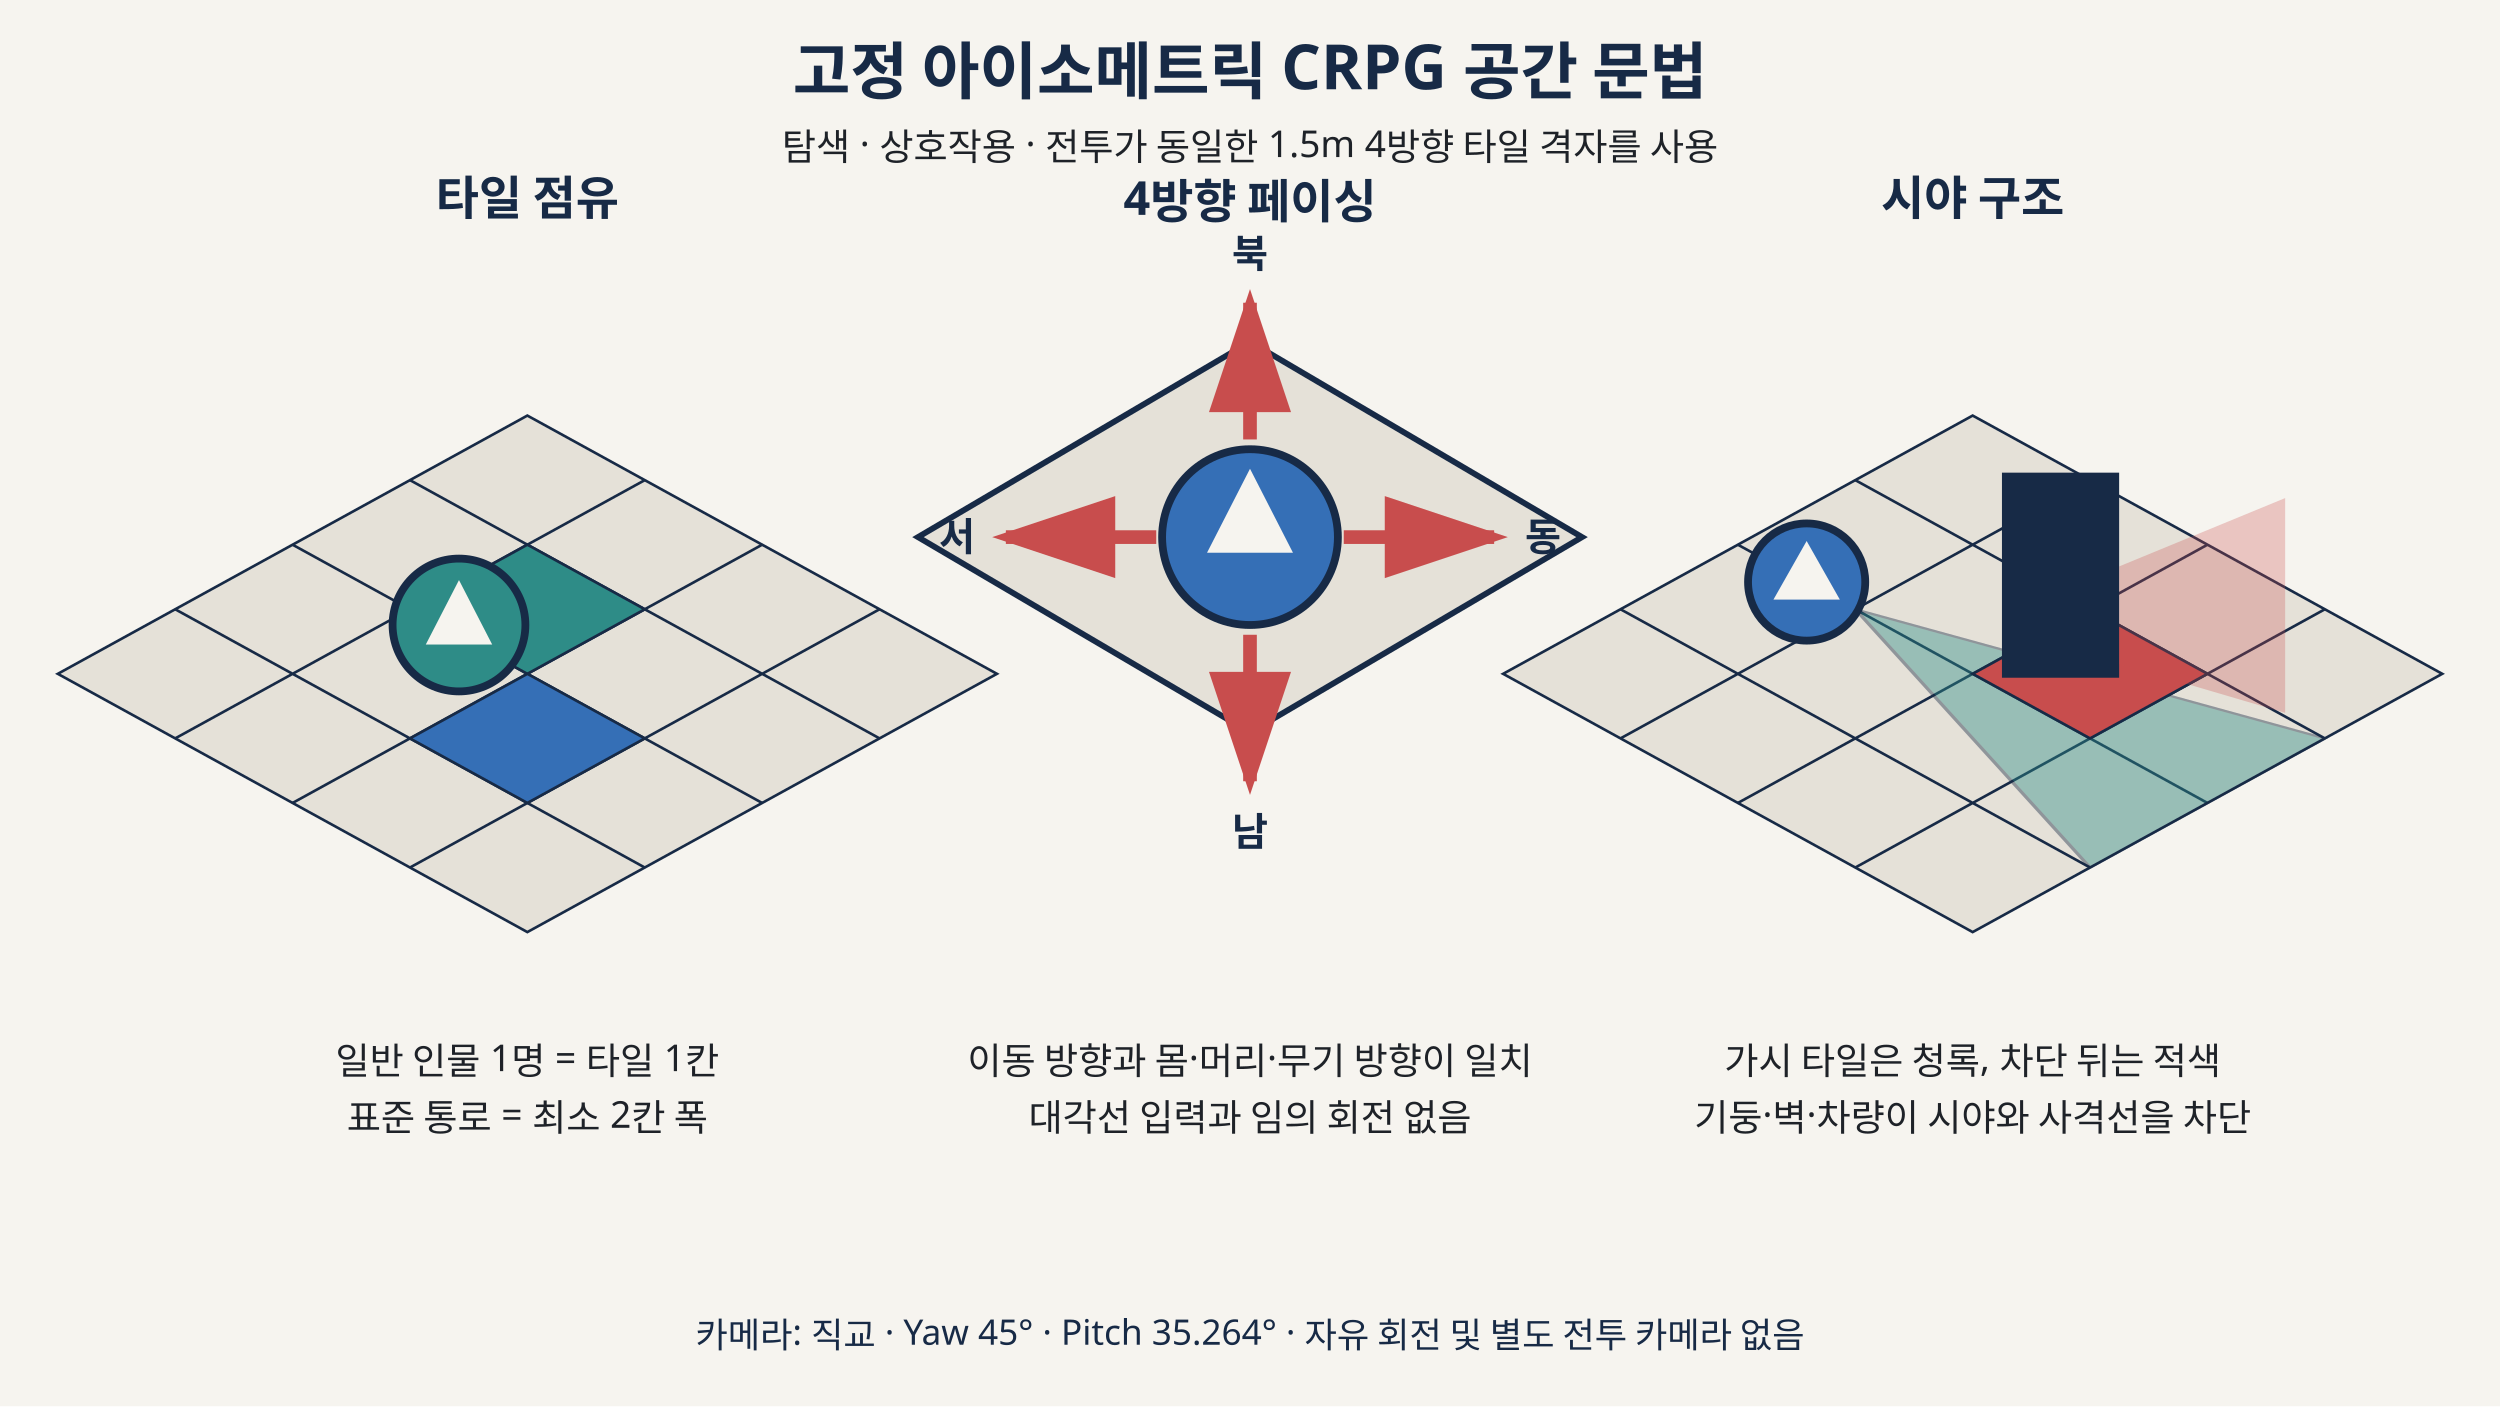
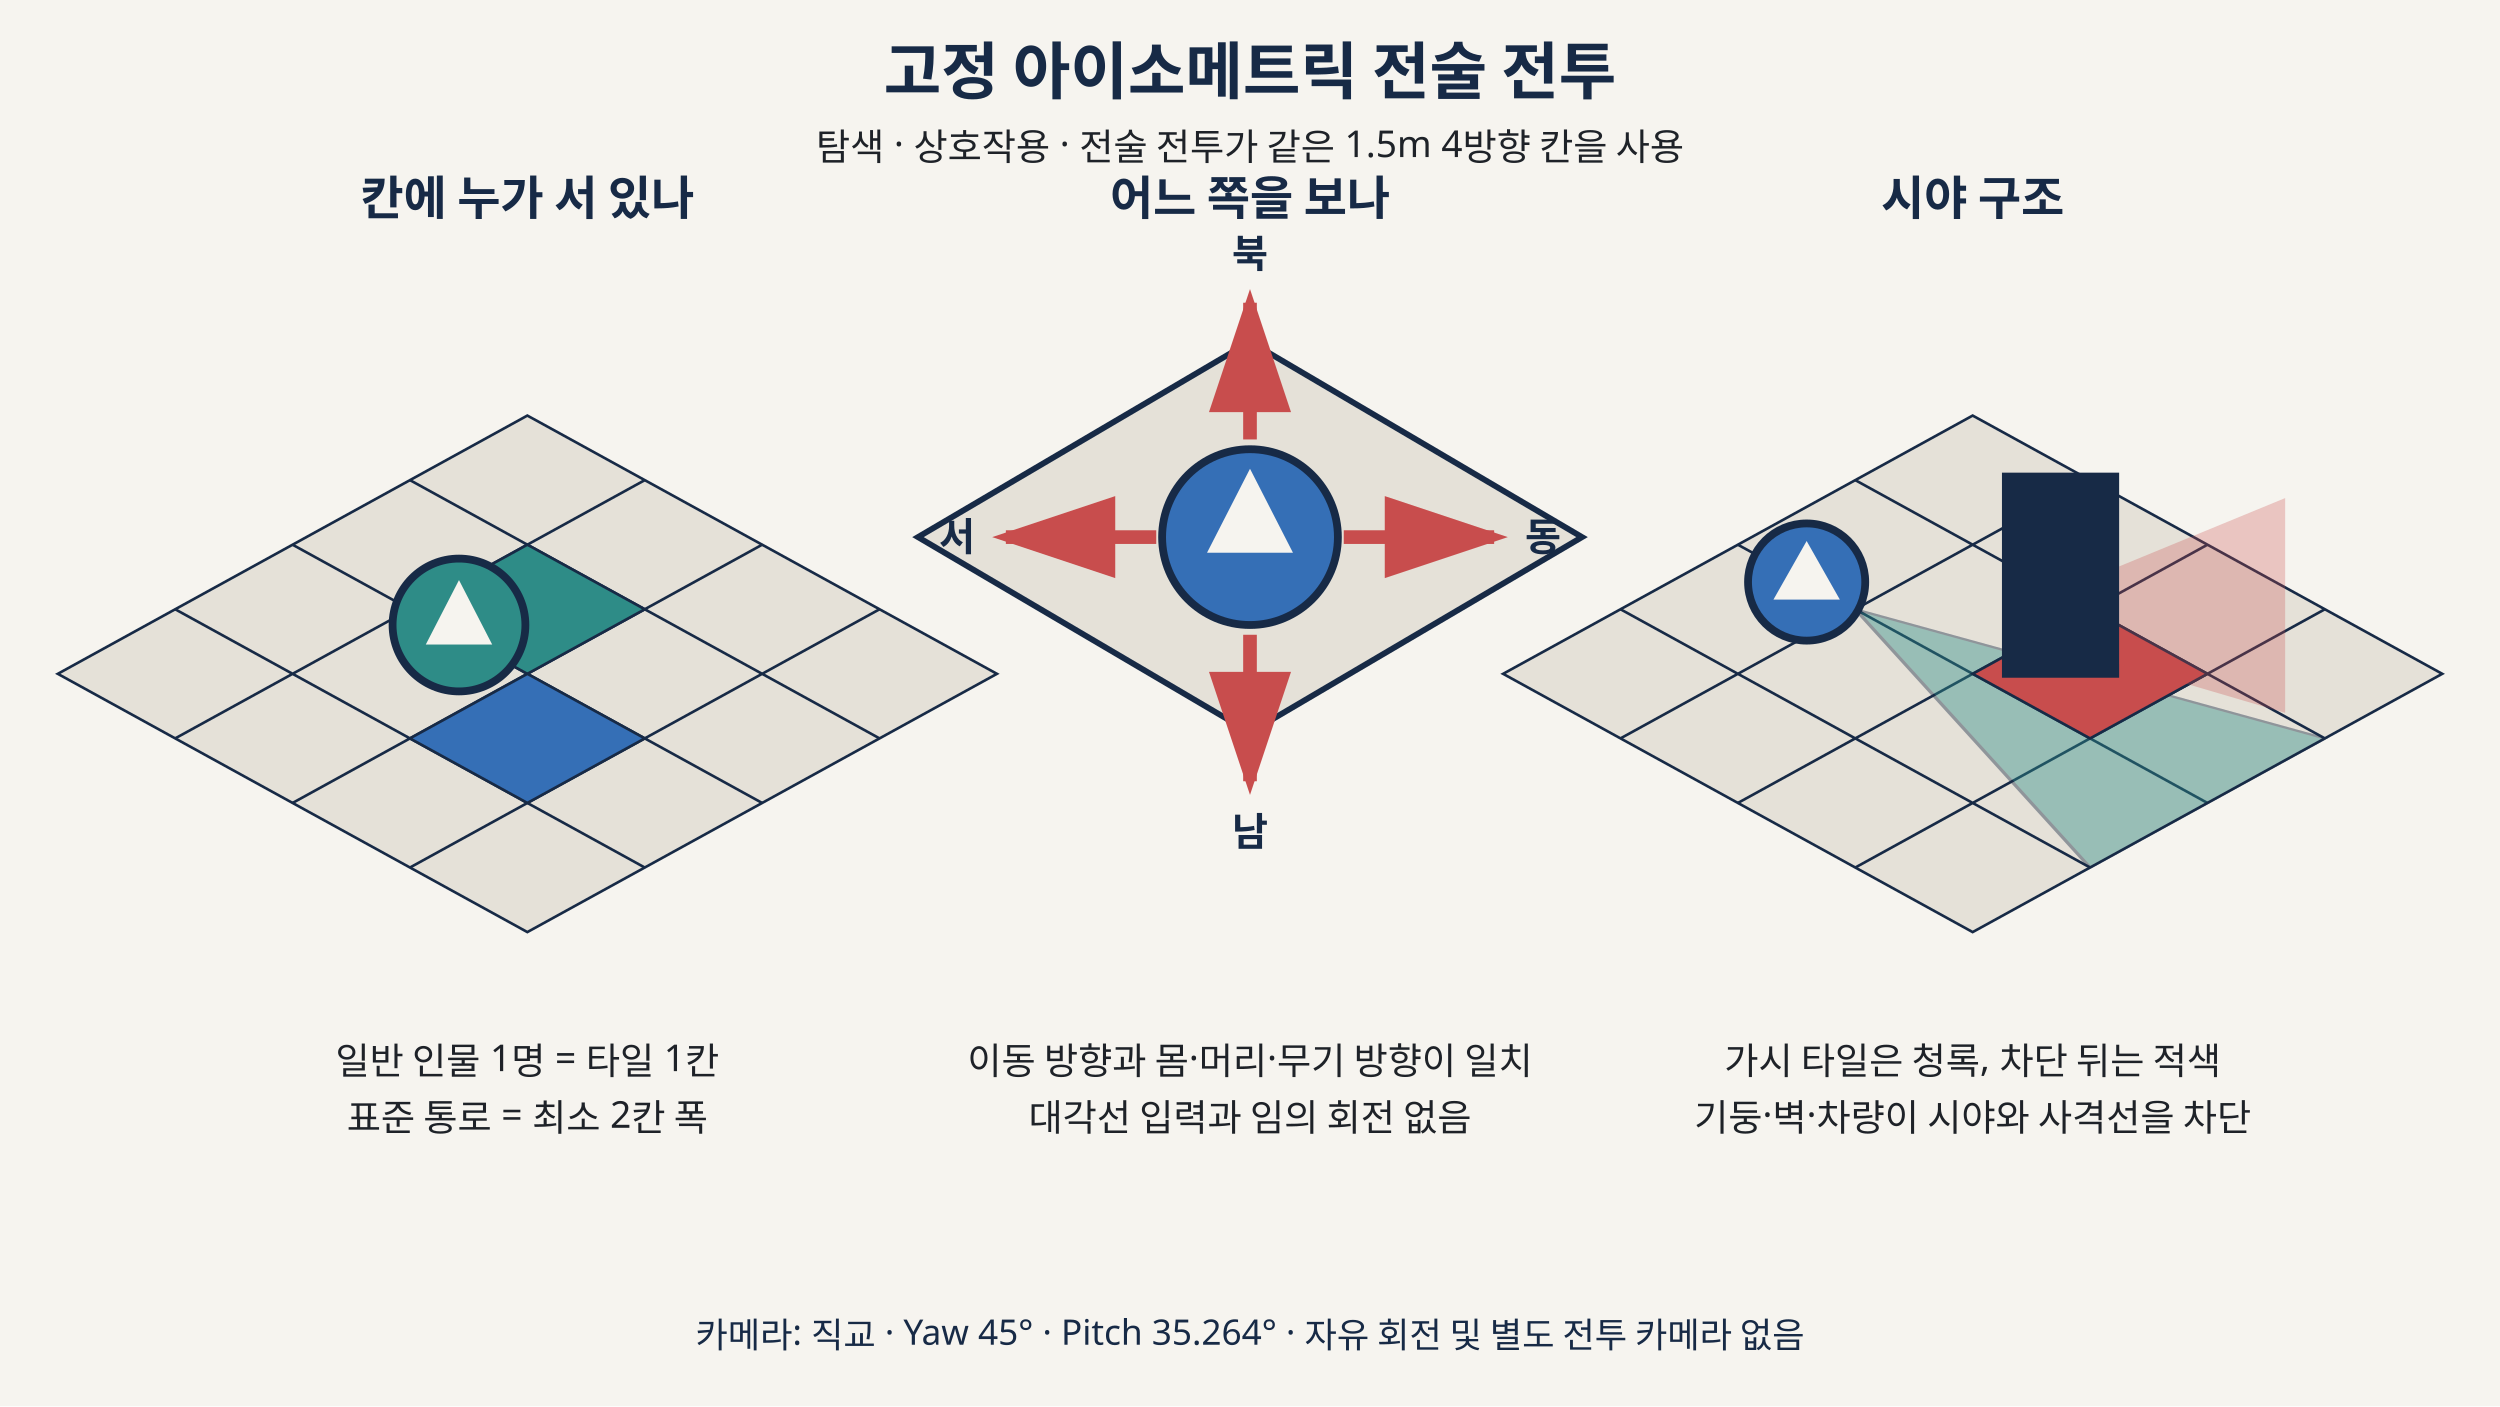
<svg xmlns="http://www.w3.org/2000/svg" width="1280" height="720" viewBox="0 0 1280 720">
  <rect width="1280" height="720" fill="#F6F4EF" />
-   <text x="640" y="48" text-anchor="middle" font-family="sans-serif" font-size="32" font-weight="700" fill="#172A46">고정 아이소메트릭 CRPG 공간 문법</text>
-   <text x="640" y="82" text-anchor="middle" font-family="sans-serif" font-size="19" fill="#1E2228">탐색 · 상호작용 · 전투가 동일한 1.5m 4방향 타일 격자를 사용</text>
+   <text x="640" y="48" text-anchor="middle" font-family="sans-serif" font-size="32" font-weight="700" fill="#172A46">고정 아이소메트릭 전술 전투</text>
+   <text x="640" y="82" text-anchor="middle" font-family="sans-serif" font-size="19" fill="#1E2228">탐색 · 상호작용 · 전술 전투가 같은 1.5m 4방향 칸을 사용</text>
  <g transform="translate(270 345)">
-     <text x="0" y="-235" text-anchor="middle" font-family="sans-serif" font-size="24" font-weight="700" fill="#172A46">타일 점유</text>
+     <text x="0" y="-235" text-anchor="middle" font-family="sans-serif" font-size="24" font-weight="700" fill="#172A46">칸에 누가 서 있나</text>
    <g transform="scale(1 .55) rotate(45)" stroke="#172A46" stroke-width="2">
      <rect x="-170" y="-170" width="340" height="340" fill="#E5E1D8" />
      <path d="M-170 -85H170M-170 0H170M-170 85H170M-85 -170V170M0 -170V170M85 -170V170" fill="none" />
      <rect x="-85" y="-85" width="85" height="85" fill="#2E8C87" />
      <rect x="0" y="0" width="85" height="85" fill="#356FB6" />
    </g>
    <circle cx="-35" cy="-25" r="34" fill="#2E8C87" stroke="#172A46" stroke-width="4" />
    <path d="M-35 -48L-18 -15L-52 -15Z" fill="#F6F4EF" />
    <text x="0" y="205" text-anchor="middle" font-family="sans-serif" font-size="19" fill="#1E2228">일반 인물 1명 = 타일 1칸</text>
    <text x="0" y="234" text-anchor="middle" font-family="sans-serif" font-size="19" fill="#1E2228">표준 통로 = 최소 2칸 폭</text>
  </g>
  <g transform="translate(640 345)">
-     <text x="0" y="-235" text-anchor="middle" font-family="sans-serif" font-size="24" font-weight="700" fill="#172A46">4방향 페이싱</text>
+     <text x="0" y="-235" text-anchor="middle" font-family="sans-serif" font-size="24" font-weight="700" fill="#172A46">어느 쪽을 보나</text>
    <polygon points="0,-170 170,-70 0,30 -170,-70" fill="#E5E1D8" stroke="#172A46" stroke-width="3" />
    <circle cx="0" cy="-70" r="45" fill="#356FB6" stroke="#172A46" stroke-width="4" />
    <path d="M0 -105L22 -62L-22 -62Z" fill="#F6F4EF" />
    <g stroke="#C84D4D" stroke-width="7" marker-end="url(#arrow)">
      <line x1="0" y1="-120" x2="0" y2="-190" />
      <line x1="48" y1="-70" x2="125" y2="-70" />
      <line x1="0" y1="-20" x2="0" y2="55" />
      <line x1="-48" y1="-70" x2="-125" y2="-70" />
    </g>
    <g font-family="sans-serif" font-size="20" font-weight="700" fill="#172A46" text-anchor="middle">
      <text x="0" y="-208">북</text>
      <text x="150" y="-63">동</text>
      <text x="0" y="88">남</text>
      <text x="-150" y="-63">서</text>
    </g>
    <text x="0" y="205" text-anchor="middle" font-family="sans-serif" font-size="19" fill="#1E2228">이동 방향과 몸·머리·무기 방향이 일치</text>
    <text x="0" y="234" text-anchor="middle" font-family="sans-serif" font-size="19" fill="#1E2228">대각선 입력과 임의 회전 없음</text>
  </g>
  <g transform="translate(1010 345)">
    <text x="0" y="-235" text-anchor="middle" font-family="sans-serif" font-size="24" font-weight="700" fill="#172A46">시야 구조</text>
    <g transform="scale(1 .55) rotate(45)" stroke="#172A46" stroke-width="2">
      <rect x="-170" y="-170" width="340" height="340" fill="#E5E1D8" />
      <path d="M-170 -85H170M-170 0H170M-170 85H170M-85 -170V170M0 -170V170M85 -170V170" fill="none" />
      <path d="M-85 0L170 -85L170 85Z" fill="#2E8C87" opacity=".42" />
      <rect x="0" y="-85" width="85" height="85" fill="#C84D4D" />
    </g>
    <circle cx="-85" cy="-47" r="30" fill="#356FB6" stroke="#172A46" stroke-width="4" />
    <path d="M-85 -68L-68 -38L-102 -38Z" fill="#F6F4EF" />
    <rect x="15" y="-103" width="60" height="105" fill="#172A46" />
    <path d="M75 -55L160 -90L160 20L75 -5Z" fill="#C84D4D" opacity=".28" />
    <text x="0" y="205" text-anchor="middle" font-family="sans-serif" font-size="19" fill="#1E2228">가시 타일은 청록, 차단 뒤는 적색</text>
    <text x="0" y="234" text-anchor="middle" font-family="sans-serif" font-size="19" fill="#1E2228">기둥·벽·차량이 시야와 사격선을 차단</text>
  </g>
  <text x="640" y="690" text-anchor="middle" font-family="sans-serif" font-size="18" fill="#172A46">카메라: 직교 · Yaw 45° · Pitch 35.264° · 자유 회전 및 별도 전투 카메라 없음</text>
  <defs>
    <marker id="arrow" markerWidth="10" markerHeight="10" refX="8" refY="3" orient="auto">
      <path d="M0,0 L0,6 L9,3 z" fill="#C84D4D" />
    </marker>
  </defs>
</svg>
